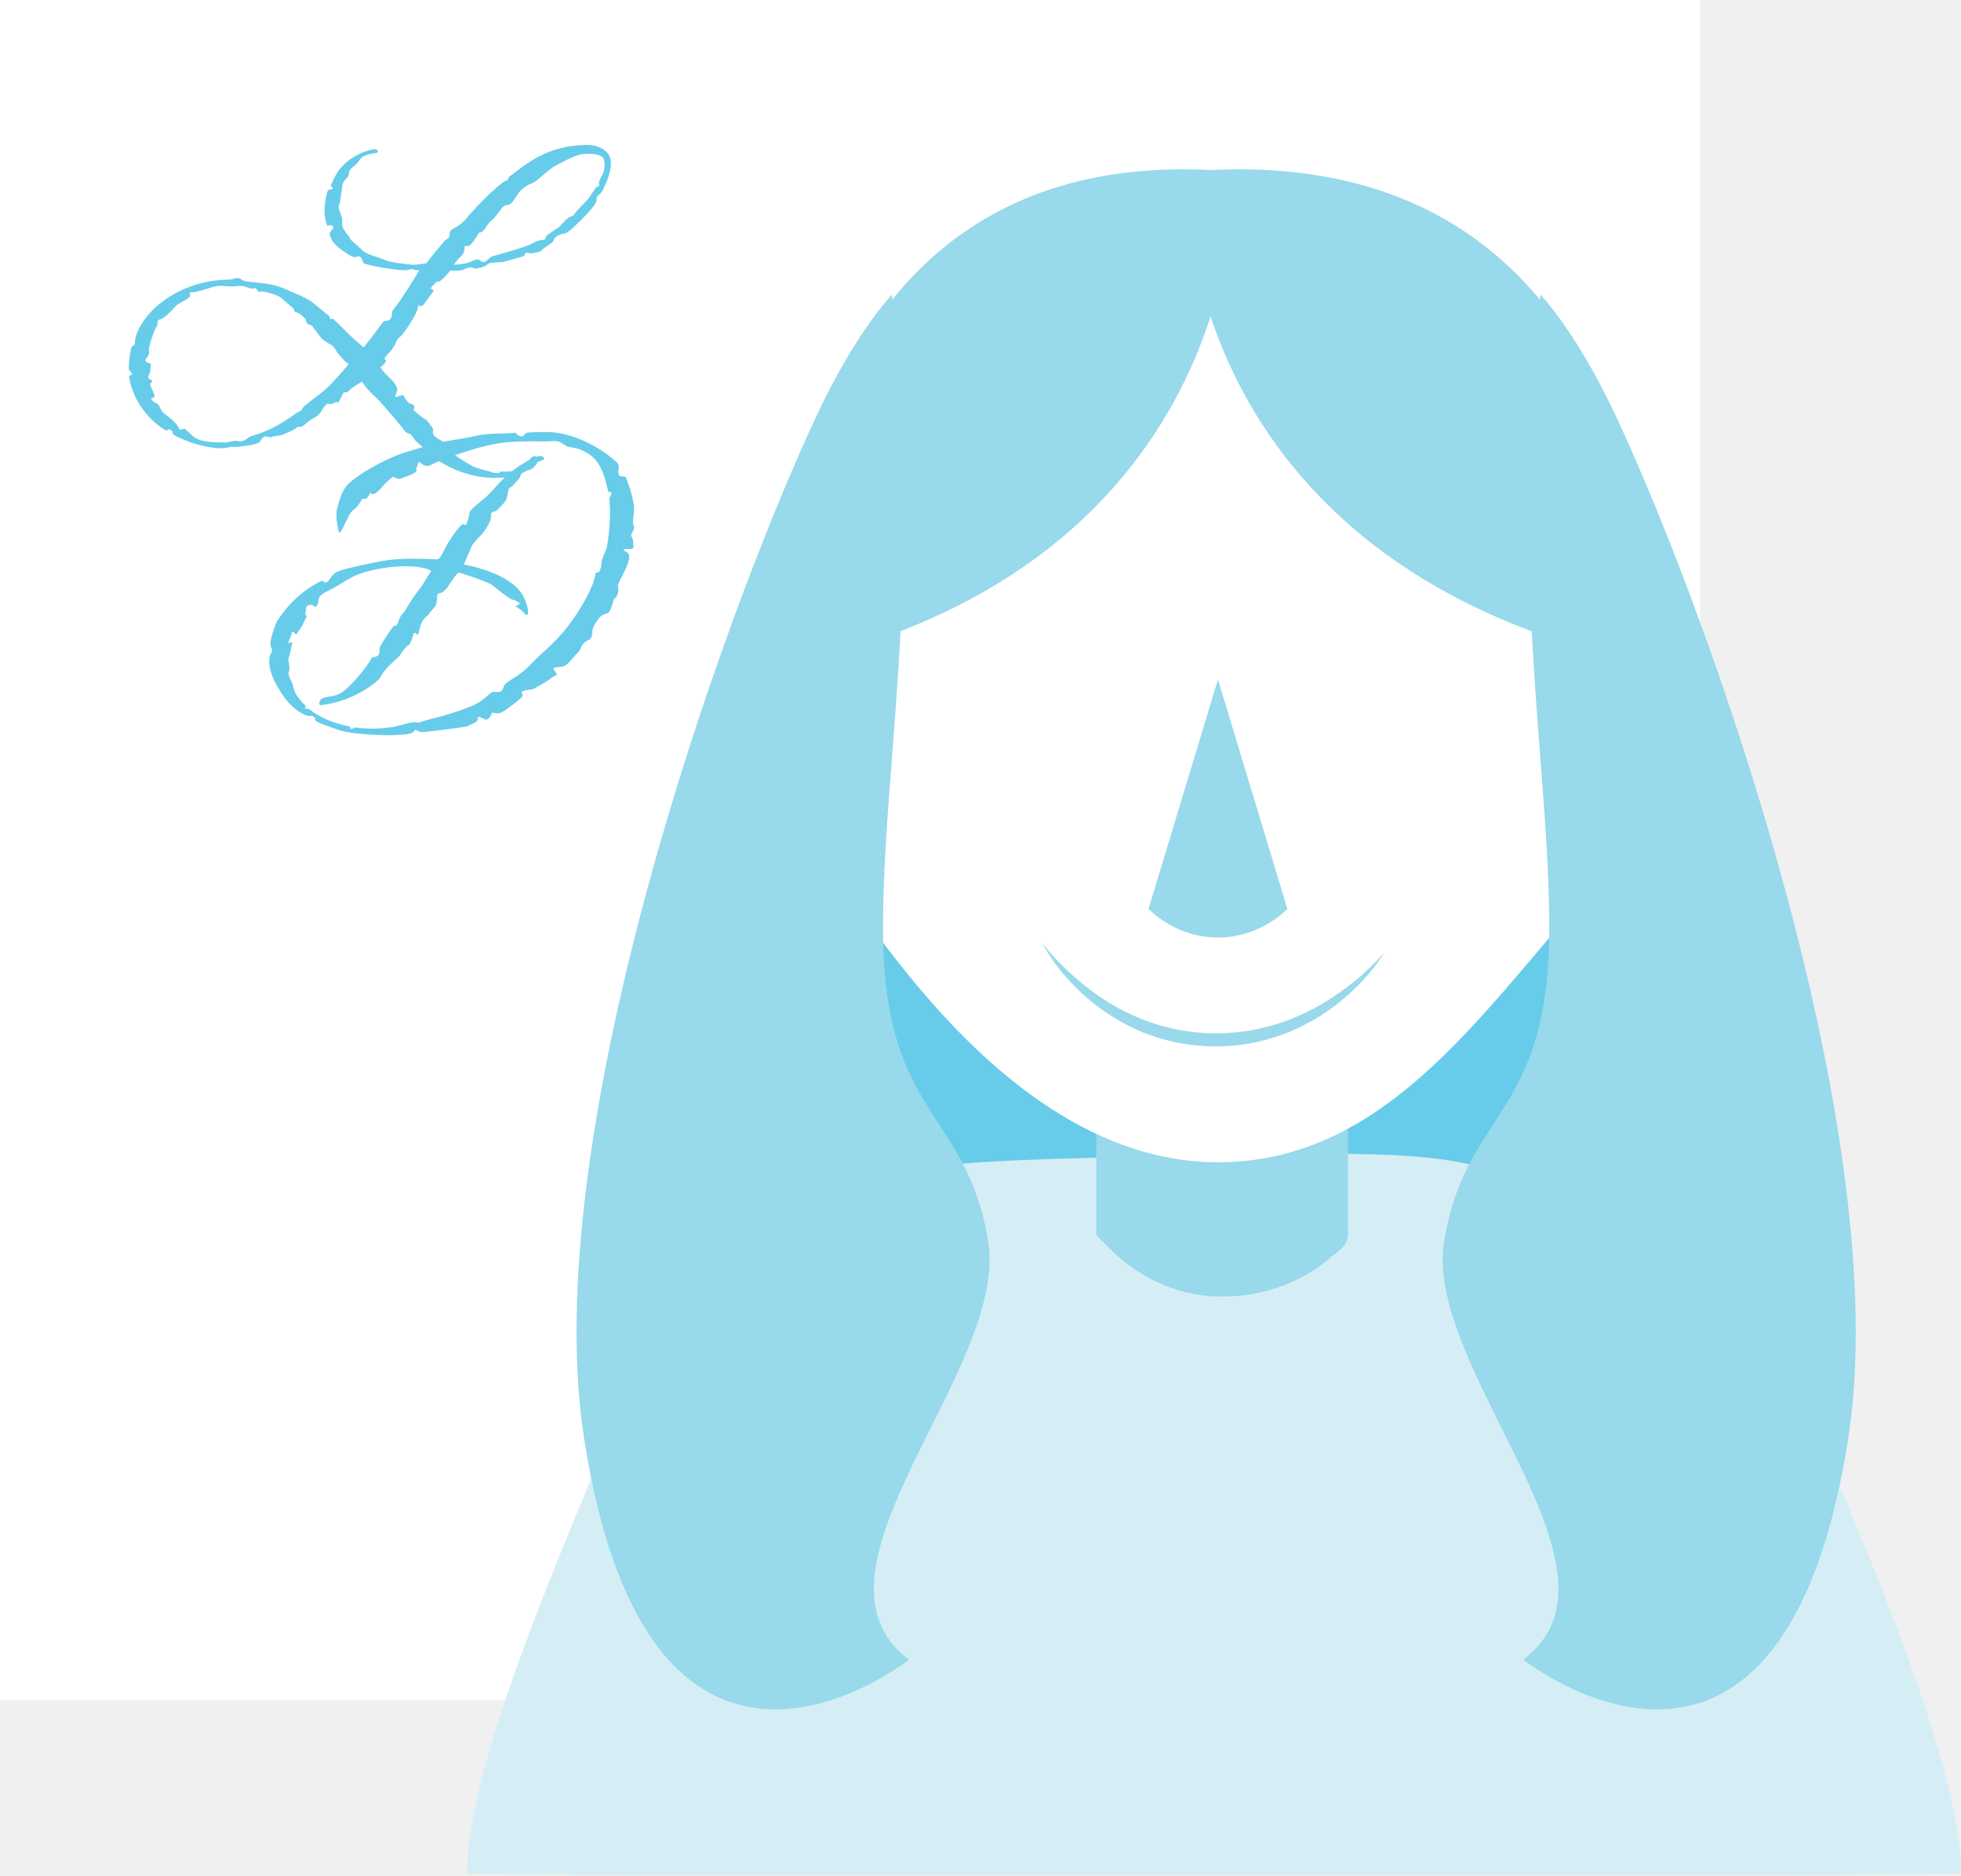
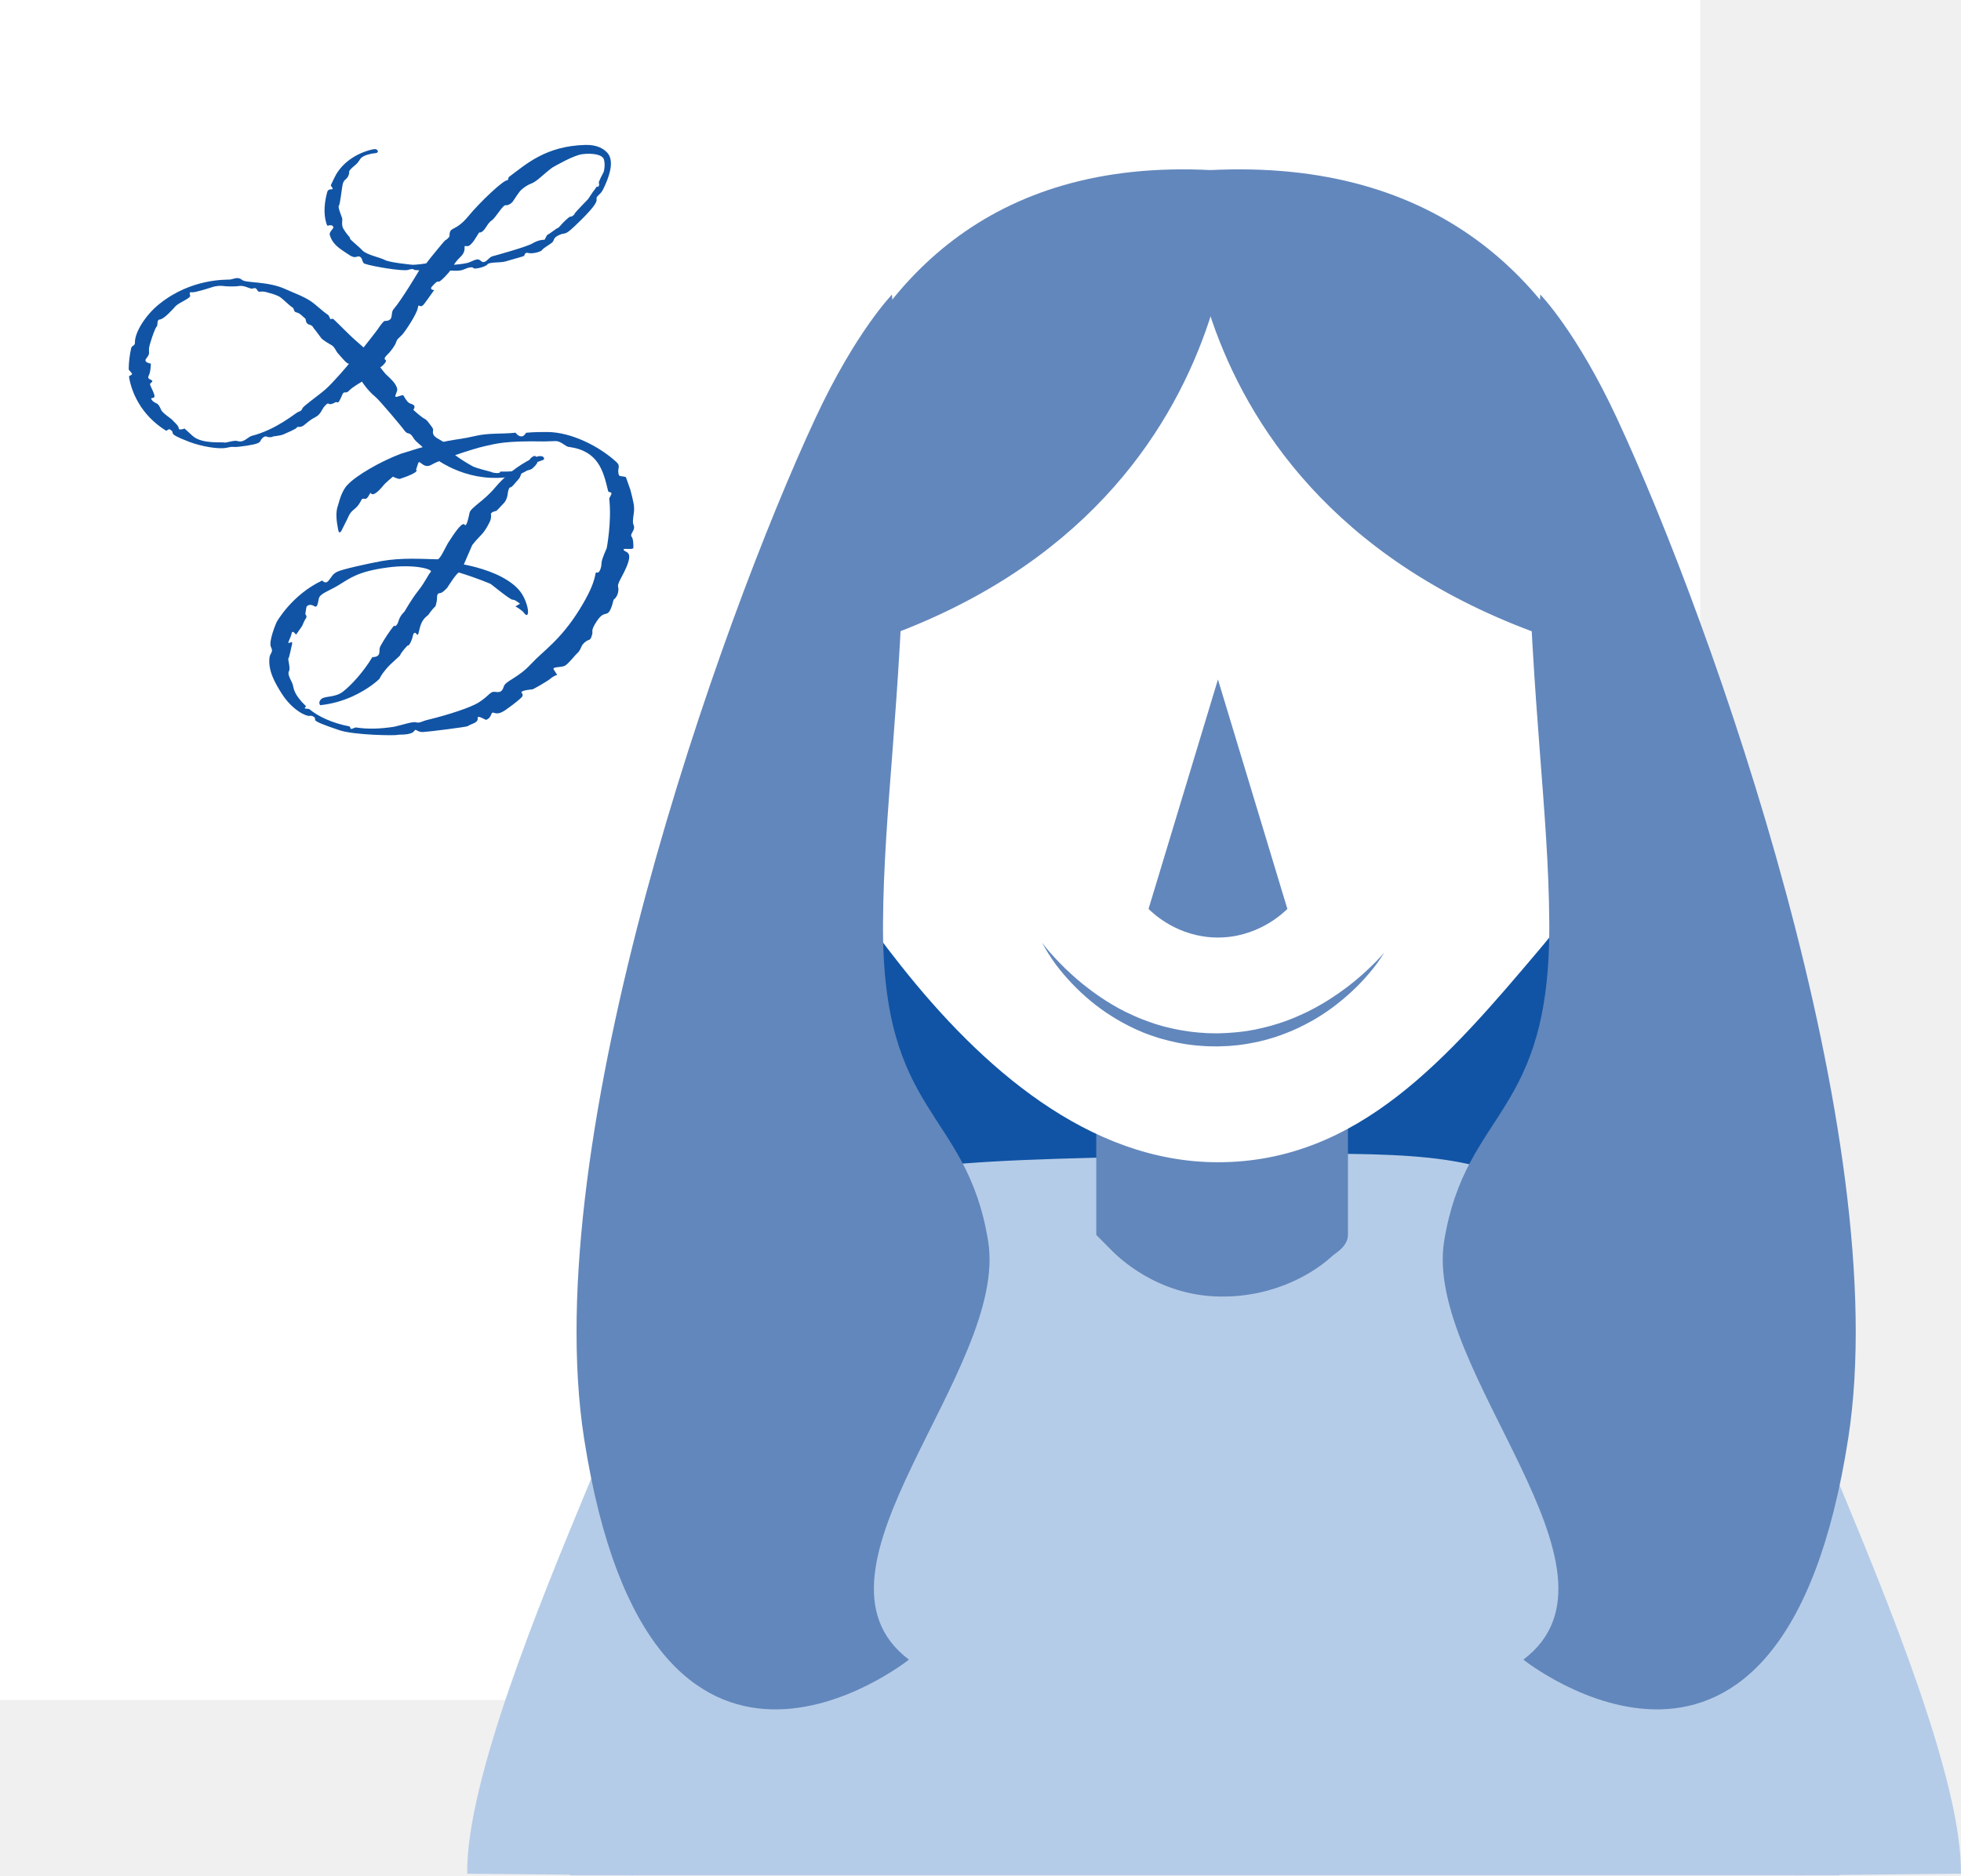
<svg xmlns="http://www.w3.org/2000/svg" version="1.1" id="Layer_1" x="0px" y="0px" viewBox="0 0 3305 3161.1" style="enable-background:new 0 0 3305 3161.1;" xml:space="preserve">
  <style type="text/css">
	.st0{fill:#FFFFFF;}
- 	.st1{fill:#D5EEF5;}
- 	.st2{fill:#67CCEA;}
- 	.st3{fill:#98D9EB;}
- 	.st4{fill:#99D9EB;}
+ 	.st1{fill:#B5CCE8;}
+ 	.st2{fill:#1154A5;}
+ 	.st3{fill:#6287BC;}
</style>
  <g>
    <g id="Layer_1-2">
      <rect class="st0" width="2865.4" height="2865.4" />
      <path class="st1" d="M1067.4,3161.1c87.7-67,137.5-151.9,163-192.2c285-450.2,221.1-1064.9,97.2-1082.3    c-75.1-10.5-173.7,225.4-340.2,627.5c-74.1,178.8-202.3,488.4-200,644.3" />
      <rect x="960.8" y="2578.3" class="st1" width="2139.3" height="582.8" />
      <path class="st1" d="M3025,3161.1c-87.7-67-137.5-151.9-163.1-192.2c-285.1-450.2-221.1-1064.9-97.2-1082.3    c75.1-10.5,173.7,225.4,340.2,627.5c74,178.8,202.3,488.4,200,644.3" />
      <ellipse class="st2" cx="2077.6" cy="1890.1" rx="765.3" ry="527.3" />
      <path class="st1" d="M2789.2,2489.3c53.4,259.4,82.1,390.2,0,483.6c-113.4,128.8-320.3,130.4-734.1,133.4    c-415.7,3.1-653.2-76.8-709.9-167.3c-38.4-61.2-14.3-96.6,0.4-268.6c35.5-415.8-79.2-515,16.4-629.1c71.4-85.3,281-86.2,689.9-94    c278.9-5.4,420.3-6.9,514.3,50C2705.2,2081.3,2733.6,2219.2,2789.2,2489.3z" />
      <path class="st3" d="M1847.6,2081.6v-481.4c0-12.7,10.3-22.9,22.9-22.9h378.4c12.7,0,22.9,10.3,22.9,22.9v481.4    c0,11.1-7.5,21.6-19.2,29.9c-4,2.9-7.9,6-11.5,9.4c-21.6,19.1-86.4,65.8-184.7,64.6c-107.4-1.3-174.1-68.5-186-80.9" />
      <path class="st0" d="M2790.4,1124.3c0,192.9-80.8,339.9-195.7,475.9c-153.9,182.1-305,358.9-542,358.9    c-218.3,0-399.4-160.9-534.4-331.4c-117-147.7-203.3-289.3-203.3-503.3c0-461,330.3-834.8,737.7-834.8S2790.4,663.3,2790.4,1124.3    z" />
      <path class="st3" d="M2079.6,289.5c0,0,32.6,665.6-767.3,834.8C1312.3,1124.3,1291.5,218,2079.6,289.5z" />
      <path class="st3" d="M2793.5,1124.3c0,0,21.6-906.3-794-834.8C1999.5,289.5,1965.8,955.1,2793.5,1124.3" />
      <path class="st3" d="M1526.7,831.3c-0.3,7.5-0.7,19-1,32.9c-8.4,337.1-36.1,499.4-37.5,691.2c-2.4,328.8,140.5,313.1,177.1,536.1    c35.7,217.4-331.7,556.5-133.4,706c0,0-435.3,347.7-547.5-372.7c-78.9-506.8,228.8-1374,389.8-1719.8    c67.9-145.8,129.1-208.4,129.1-208.4L1526.7,831.3z" />
      <path class="st3" d="M2052.7,1145.3l-117,386.8c8.5,8.4,49.4,47,114,48.2c68.4,1.2,112.2-40.5,120-48.2    C2130.7,1403.2,2091.7,1274.3,2052.7,1145.3z" />
-       <path class="st4" d="M1756.3,1589.1c4.3,5.7,8.8,11.2,13.5,16.5s9.4,10.6,14.3,15.6c2.4,2.6,5,5,7.4,7.5s5,5,7.6,7.3    s5.1,4.8,7.7,7.2s5.2,4.7,7.9,7c10.6,9.1,21.6,17.7,33,25.8c2.9,2,5.7,4,8.6,5.9l8.7,5.7l8.9,5.4c1.5,0.9,3,1.7,4.5,2.6l4.5,2.6    c3,1.8,6.1,3.3,9.2,4.9l4.6,2.4c1.5,0.8,3.1,1.5,4.7,2.2c3.2,1.4,6.2,3,9.4,4.4l9.5,4.1c1.6,0.7,3.2,1.3,4.8,1.9l4.8,1.8l4.8,1.8    l4.9,1.7l4.9,1.7c1.6,0.5,3.2,1.2,4.9,1.6l9.9,2.9l2.5,0.7l2.5,0.6l5,1.2c3.3,0.8,6.6,1.7,10,2.3l10.1,2c3.4,0.6,6.8,1,10.2,1.6    l5.1,0.8c1.7,0.3,3.4,0.4,5.1,0.6l10.2,1.1c3.4,0.3,6.8,0.4,10.3,0.7s6.8,0.5,10.3,0.4l10.3,0.2h2.6l2.6-0.1l5.1-0.2l5.1-0.2    c1.7,0,3.4-0.1,5.1-0.3l10.3-0.8c3.4-0.2,6.8-0.7,10.2-1.1l5.1-0.6c1.7-0.2,3.4-0.4,5.1-0.7l10.1-1.8l2.5-0.4l2.5-0.6l5-1.1    c6.8-1.3,13.4-3.2,20-4.9c3.3-1,6.6-2,9.9-3c1.6-0.5,3.3-1,4.9-1.5l4.9-1.7l5-1.7l2.4-0.9l2.4-0.9l9.6-3.8    c6.3-2.8,12.7-5.4,18.9-8.5l4.7-2.2l4.6-2.4l4.6-2.4l2.3-1.2l2.3-1.3c3-1.7,6.1-3.4,9.1-5.1l8.9-5.4c11.8-7.4,23.3-15.3,34.5-23.8    c5.6-4.2,11-8.7,16.4-13.2c2.7-2.2,5.3-4.6,8-6.9s5.3-4.7,7.8-7.1c5.2-4.8,10.2-9.7,15.2-14.7s9.8-10.2,14.4-15.6    c-7.5,12.2-15.9,23.8-25.2,34.6c-9.3,11-19.2,21.4-29.7,31.1c-10.6,9.8-21.7,19-33.3,27.6l-8.9,6.3c-3,2-6.1,4-9.1,6l-2.3,1.5    l-2.3,1.4l-4.6,2.8c-1.6,0.9-3.1,1.9-4.7,2.8l-4.8,2.6c-6.3,3.6-12.9,6.8-19.4,10l-10,4.5l-2.5,1.1l-2.5,1l-5.1,2l-5.1,2    c-1.7,0.7-3.4,1.2-5.1,1.9c-3.4,1.2-6.9,2.4-10.4,3.6c-7,2-14,4.3-21.1,5.9l-5.3,1.3l-2.7,0.6l-2.7,0.5l-10.8,2.1    c-1.8,0.4-3.6,0.6-5.4,0.9l-5.4,0.8c-3.6,0.5-7.2,1.1-10.9,1.4l-11,1c-1.8,0.2-3.7,0.2-5.5,0.3l-5.5,0.2l-5.5,0.2l-2.8,0.1h-2.7    l-11-0.1c-3.7,0-7.3-0.3-11-0.5s-7.3-0.4-11-0.8l-10.9-1.2c-1.8-0.2-3.6-0.4-5.4-0.7l-5.4-0.9c-3.6-0.6-7.2-1.2-10.8-1.9    l-10.7-2.4c-3.6-0.7-7.1-1.7-10.7-2.7l-5.3-1.4l-2.7-0.7l-2.6-0.8l-10.4-3.4c-1.8-0.5-3.4-1.2-5.2-1.8l-5.1-1.9l-5.1-1.9l-5-2.2    l-5-2.2c-1.7-0.7-3.4-1.4-5-2.2c-26.4-12.3-51.1-27.8-73.6-46.3c-11.1-9.2-21.7-19-31.6-29.4c-9.9-10.4-19.3-21.3-27.9-32.8    C1770.8,1613.8,1763,1601.7,1756.3,1589.1z" />
+       <path class="st3" d="M1756.3,1589.1c4.3,5.7,8.8,11.2,13.5,16.5s9.4,10.6,14.3,15.6c2.4,2.6,5,5,7.4,7.5s5,5,7.6,7.3    s5.1,4.8,7.7,7.2s5.2,4.7,7.9,7c10.6,9.1,21.6,17.7,33,25.8c2.9,2,5.7,4,8.6,5.9l8.7,5.7l8.9,5.4c1.5,0.9,3,1.7,4.5,2.6l4.5,2.6    c3,1.8,6.1,3.3,9.2,4.9l4.6,2.4c1.5,0.8,3.1,1.5,4.7,2.2c3.2,1.4,6.2,3,9.4,4.4l9.5,4.1c1.6,0.7,3.2,1.3,4.8,1.9l4.8,1.8l4.8,1.8    l4.9,1.7l4.9,1.7c1.6,0.5,3.2,1.2,4.9,1.6l9.9,2.9l2.5,0.7l2.5,0.6l5,1.2c3.3,0.8,6.6,1.7,10,2.3l10.1,2c3.4,0.6,6.8,1,10.2,1.6    l5.1,0.8c1.7,0.3,3.4,0.4,5.1,0.6l10.2,1.1c3.4,0.3,6.8,0.4,10.3,0.7s6.8,0.5,10.3,0.4l10.3,0.2h2.6l2.6-0.1l5.1-0.2l5.1-0.2    c1.7,0,3.4-0.1,5.1-0.3l10.3-0.8c3.4-0.2,6.8-0.7,10.2-1.1l5.1-0.6c1.7-0.2,3.4-0.4,5.1-0.7l10.1-1.8l2.5-0.4l2.5-0.6l5-1.1    c6.8-1.3,13.4-3.2,20-4.9c3.3-1,6.6-2,9.9-3c1.6-0.5,3.3-1,4.9-1.5l4.9-1.7l5-1.7l2.4-0.9l2.4-0.9l9.6-3.8    c6.3-2.8,12.7-5.4,18.9-8.5l4.7-2.2l4.6-2.4l4.6-2.4l2.3-1.2l2.3-1.3c3-1.7,6.1-3.4,9.1-5.1l8.9-5.4c11.8-7.4,23.3-15.3,34.5-23.8    c5.6-4.2,11-8.7,16.4-13.2c2.7-2.2,5.3-4.6,8-6.9s5.3-4.7,7.8-7.1c5.2-4.8,10.2-9.7,15.2-14.7s9.8-10.2,14.4-15.6    c-7.5,12.2-15.9,23.8-25.2,34.6c-9.3,11-19.2,21.4-29.7,31.1c-10.6,9.8-21.7,19-33.3,27.6l-8.9,6.3c-3,2-6.1,4-9.1,6l-2.3,1.5    l-2.3,1.4l-4.6,2.8c-1.6,0.9-3.1,1.9-4.7,2.8l-4.8,2.6c-6.3,3.6-12.9,6.8-19.4,10l-10,4.5l-2.5,1.1l-2.5,1l-5.1,2l-5.1,2    c-1.7,0.7-3.4,1.2-5.1,1.9c-3.4,1.2-6.9,2.4-10.4,3.6c-7,2-14,4.3-21.1,5.9l-5.3,1.3l-2.7,0.6l-2.7,0.5l-10.8,2.1    c-1.8,0.4-3.6,0.6-5.4,0.9l-5.4,0.8c-3.6,0.5-7.2,1.1-10.9,1.4l-11,1c-1.8,0.2-3.7,0.2-5.5,0.3l-5.5,0.2l-5.5,0.2l-2.8,0.1h-2.7    l-11-0.1c-3.7,0-7.3-0.3-11-0.5s-7.3-0.4-11-0.8l-10.9-1.2c-1.8-0.2-3.6-0.4-5.4-0.7l-5.4-0.9c-3.6-0.6-7.2-1.2-10.8-1.9    l-10.7-2.4c-3.6-0.7-7.1-1.7-10.7-2.7l-5.3-1.4l-2.7-0.7l-2.6-0.8l-10.4-3.4c-1.8-0.5-3.4-1.2-5.2-1.8l-5.1-1.9l-5.1-1.9l-5-2.2    l-5-2.2c-1.7-0.7-3.4-1.4-5-2.2c-26.4-12.3-51.1-27.8-73.6-46.3c-11.1-9.2-21.7-19-31.6-29.4s-19.3-21.3-27.9-32.8    C1770.8,1613.8,1763,1601.7,1756.3,1589.1z" />
      <path class="st3" d="M2572.6,831.3c0.3,7.5,0.6,19,1,32.9c8.4,337.1,36.1,499.4,37.5,691.2c2.4,328.8-140.5,313.1-177.1,536.1    c-35.7,217.4,331.6,556.5,133.4,706c0,0,435.3,347.7,547.5-372.7c78.9-506.8-228.8-1374-389.8-1719.8    C2657.3,559.2,2596,496.5,2596,496.5L2572.6,831.3z" />
-       <path class="st2" d="M633,258.1c-8,0.6-19.2,3.7-23.5,7.4s-3.7,6.8-11.1,13c-13.6,11.1-9.3,11.8-9.9,13.6    c-3.1,12.4-8.7,8-11.1,19.2c-1.2,5-4.3,34-6.2,35.3c-2.5,1.9,5,19.2,5.6,21.7s-1.8,11.1,1.9,17.3c8,13,11.8,14.2,11.1,16.1    s14.2,13,21,20.4s29.7,11.8,37.8,16.1s40.2,7.4,45.2,8s24.8-1.9,24.8-2.5s31-39,32.2-39s6.8-5,6.8-6.8c0-18,8.7-5,32.8-34.7    c16.7-20.4,58.2-60.6,65-59.4c1.2,0,1.2-5,2.5-5.6c29.7-22.3,62.5-52,128.1-53.9c21-0.6,32.2,6.8,38.4,14.2    c12.4,15.5-0.6,44.6-5,54.5c-6.2,14.2-8,12.4-13,18.6s12.4,1.9-36.5,48.3c-19.2,18.6-16.1,11.1-27.2,16.1s-8,8.7-11.8,12.4    s-14.8,9.3-17.3,13s-17.9,6.8-23.5,5s-6.2,4.3-6.8,5s-23.5,6.8-31.6,9.3s-27.2,0.6-30.3,5s-22.3,8.7-23.5,6.2s-8.5-1.3-16.5,2.4    s-23.5,1.2-22.9,1.9s-16.7,19.8-19.2,18.6s-5.6,1.9-11.1,8s4.3,6.2,3.7,6.2s-8.7,12.4-16.7,22.9s-9.3-3.1-11.1,7.4s-21,39-26,44.6    s-8.7,6.8-10.5,13s-11.1,17.3-13,19.2s-9.3,8-5,10.5s-8,13-8.7,12.4s7.4,9.9,8.7,11.1c6.2,6.2,18,15.5,19.8,25.4    c0.6,3.7-1.9,6.8-3.1,11.8s11.8-3.1,13.6-0.6s5,9.3,9.3,12.4c3.7,2.5,13.6,2.5,7.4,11.8c0,0,13.6,12.4,18.6,14.8    s7.4,7.4,12.4,13.6s0,7.4,3.1,13.6s15.5,9.3,20.4,15.5c3.7,4.3,0,11.8,44.6,37.1c7.4,4.3,31.6,9.3,33.4,10.5s13,2.5,13.6,0    s0.6,0,22.9-1.8s22.9-18.6,31.6-24.1s6.8,5.6,6.8,5.6s-10.5,32.8-77.4,29.7c-63.8-3.1-107.1-42.1-110.2-47.7    c-1.9-3.1-15.5-13-18.6-18s-5.6-8.7-9.9-9.3s-8.7-8-8.7-8s-39-47.7-47.7-54.5s-22.3-24.1-21-24.8c0,0-16.7,9.3-22.3,15.5    s-8-0.6-11.1,6.2c-8.7,21-7.4,10.5-12.4,13.6c-6.2,3.7-10.5,3.1-11.1,1.9s-4.3,1.2-8,6.2s-5.6,12.4-14.2,16.7s-13,8.7-19.2,13.6    s-11.2,1.3-11.8,3.7s-17.3,9.3-22.9,11.8s-18.6,3.1-18,3.7s-5.6,1.9-9.9,0s-9.2,3.7-11.2,8.1s-18.6,6.8-34,8.7s-8.7-1.2-22.3,1.9    s-43.9-2.5-63.1-9.9c-42.1-16.1-20.4-13.6-32.8-21c-2.5-1.2-5,3.1-6.8,1.9c-42.7-26.6-58.2-66.2-61.9-90.4c-0.6-2.5,5-2.5,5-5    c0-1.9-5.6-6.2-5.6-8c0.1-12.1,1.6-24.1,4.3-35.9c1.2-4.3,6.2-3.1,6.2-8.7c-0.6-16.7,17.3-46.4,41.5-65.6    c54.4-43.4,112.6-40.3,118.7-40.9s13-5.6,20.4,0.6c6.2,5.6,43.3,1.9,73,15.5c14.9,6.8,29.7,11.8,42.7,20.4    c9.3,6.2,17.3,14.9,29.7,23.5c1.2,1.2,2.5,5.6,3.7,6.8c0.6,0.6,3.1-1.8,5,0c8.7,8,26.6,26.6,35.9,34.7c6.2,5.6,14.8,13,14.8,13    s21-26.6,23.5-30.3S646,541,648.5,541c16.7,0,8.7-13,14.8-19.8c13.6-15.5,43.3-65.6,43.3-65.6c-2.7,0-5.4-0.2-8-0.6    c-2.5-0.6-0.6-3.1-11.1,0c-8.7,2.5-58.8-5.6-73-10.5c-3.7-1.2-3.7-8-6.2-10.5c-6.8-5.6-6.8,4.3-19.8-4.3    c-14.8-9.9-27.8-16.7-32.8-34c-1.2-4.3,6.8-11.1,6.2-12.4c-1.9-6.8-9.9-1.9-10.5-3.1c-5-12.4-6.8-30.9,0-56.3    c1.8-6.8,8.7-3.7,9.3-5.6c0.6-1.2-3.7-5-3.1-6.2c3.1-6.2,7.4-16.7,12.4-23.5c19.2-27.2,51.4-35.9,60-37.1    C636.8,250.1,639.8,257.5,633,258.1z M569.9,596c-3.7-3.7-5.6-11.1-11.1-14.2s-14.8-8.7-17.3-11.8s-9.9-13.6-11.8-15.5    s-1.9-5.6-8.7-7.4s-5-9.9-6.8-10.5s-8-8.7-14.2-9.9s-3.1-6.2-7.4-8.7s-15.5-13.6-19.8-16.7s-13.6-6.2-18.6-7.4s-7.4-2.5-12.4-2.5    s-5.6,1.9-8.7-3.1s-5.6-1.2-9.9-1.9s-12.4-5.6-20.4-4.3s-23.5,0.6-26.6,0s-11.1-0.6-18.6,1.9s-29.1,9.3-34,8.7s-4.3,1.2-3.1,5.6    s-19.2,11.8-24.8,18c-5,5.6-19.2,21.7-26.6,22.3c-5.6,0.6-2.5,9.9-5,11.8s-8.7,20.4-9.3,22.9s-4.3,11.1-3.7,18s-0.6,7.4-5,13.6    s8.1,8,8.1,8s0,13-3.1,19.2s0,6.2,4.3,8.7c4.3,2.5-2.5,4.3-2.5,6.8s4.3,9.3,6.8,16.7s-2.5,6.2-4.3,6.8s1.2,5.6,6.8,8    s6.8,6.2,9.3,11.8s17.3,14.8,19.2,17.3s10.5,9.3,10.5,13.6s9.9,0.6,9.9,0.6l13.6,12.4c15.5,14.2,51.4,9.9,53.2,11.1    s16.7-4.3,22.3-2.5c10.5,3.7,17.3-6.8,24.1-8.7c41.5-10.5,74.3-39,78-40.2s6.2-2.5,7.4-6.2s25.4-20.4,38.4-31.6    s40.8-43.9,40.2-43.9C585.4,615.2,573.6,599.8,569.9,596z M787.8,443.2c6.8-1.9,14.8-7.4,19.2-5.6s5,5.6,9.9,3.7s8-8,13-9.3    s58.1-16,67.5-21.7c3.1-1.9,11.1-6.2,20.4-6.2l4.3-8c2.5-0.6,17.3-12.4,18-11.8s7.4-7.4,7.4-7.4s11.8-12.4,14.2-11.8    s6.8-3.7,6.8-5s22.9-24.8,22.9-24.8s8.7-13.6,11.1-16.1s1.8-5,4.3-4.3s3.7-4.3,2.5-6.2s7.4-17.3,8-18.6s3.1-11.8,0.6-21    s-20.4-11.1-35.9-9.3s-45.8,19.8-49.5,21.7s-17.3,13.6-22.3,18s-11.1,8.7-14.8,9.9s-10.5,5-16.1,9.9s-13,18-15.5,21    s-7.4,6.2-11.8,5.6s-16.7,21-22.9,25.4s-6.8,7.4-11.8,14.2s-8.7,6.8-9.3,6.2s-7.4,12.4-12.4,18s-6.8,5.6-11.1,5s3.1,7.4-8.7,18.6    c-6.2,5.6-11.1,13-10.5,13S781,445,787.8,443.2z" />
-       <path class="st2" d="M569.6,852c1.2-2.5,5-23.5,16.1-34.7c14.8-16.1,56.9-40.2,90.4-52.6c85.4-27.2,84.2-20.4,124.4-29.7    c23.5-5.6,45.2-3.1,68.1-5.6c1.2,0,3.1,5.6,9.9,6.2c5,0.6,7.4-6.2,8.7-6.2c13.6-1.2,23.5-1.2,34.7-1.2    c40.8,0,87.9,24.1,116.4,50.1c9.3,8,0.6,11.8,5,22.9c1.2,2.5,11.1,1.2,11.8,3.7l7.4,21c5,19.8,7.4,27.8,5.6,39.6    c-3.1,21,0,16.7,0.6,22.9s-7.4,12.4-4.3,16.1s3.1,13.6,3.1,18.6s-19.8-0.6-16.1,4.3s19.8,0.6-2.5,42.7c-11.8,21.7-5.6,15.5-6.8,26    s-8,14.8-8,14.8s-3.7,17.3-8.7,21.7s-9.3-1.2-19.8,14.8s-6.2,16.7-7.4,21s-1.9,9.3-6.2,10.5s-9.9,6.2-11.8,10.5s-3.7,8.7-7.4,11.8    s-14.8,18-21,21.1s-21.7,1.2-18.6,6.2s6.2,9.3,5.6,9.3s-6.2,1.8-11.1,6.2c-6.2,5-29.1,18-30.3,18s-22.3,1.8-18,6.2    s-1.9,8.7-1.9,8.7s-6.8,6.8-25.4,19.8s-21-1.2-24.1,7.4s-9.3,9.3-9.3,9.3s-14.9-8.7-13.6-3.1s-6.2,8.7-6.2,8.7s-9.3,3.7-10.5,5    s-64.4,9.3-74.9,9.9s-12.4-6.2-14.8-2.5c-5,8.7-26,6.2-29.1,7.4s-72.4,0.6-97.8-8s-42.1-14.8-40.8-17.9s-4.3-7.4-9.3-6.2    s-29.1-9.3-47-37.8c-11.1-17.3-23.5-39-20.4-61.3c1.2-6.8,6.8-8.7,2.5-16.7c-5-9.3,9.3-42.1,9.3-42.1s25.3-45.9,76.6-70.1    c0.6-1.2,5,7.4,11.1,0s6.2-10.5,14.2-14.8s53.8-14.2,74.3-18c34-6.2,69.3-3.7,95.3-3.1c4.3,0,14.2-22.3,17.3-27.2    c28.5-45.2,27.2-29.1,29.7-30.3s5-12.4,6.8-21s24.8-20.4,42.7-42.1c17.1-20.3,38.2-37,61.9-48.9c21-10.5,22.9,0.6,19.8,1.8    s-12.4,4.3-10.5,4.3s-6.2,9.9-10.5,11.8s-12.4,2.5-14.2,3.1s-2.5,9.3-6.8,13.6s-10.5,13.6-13.6,13.6s-4.3,9.3-4.3,9.3    s-0.6,10.5-6.2,16.7s-13,13.6-13,13.6s-10.5,1.9-9.3,6.2s-1.2,10.6-1.2,10.6s-6.8,15.5-15.5,24.1c-5.3,5.3-10.2,10.9-14.8,16.7    l-14.2,32.8c0,0,36.5,6.2,65,21.7s35.9,30.3,40.8,45.2s1.9,23.5-4.3,14.8c-1.9-3.1-12.4-10.5-14.2-10.5s7.4-5,7.4-5    s-8.7-7.4-12.4-6.8s-35.9-26-37.1-26.6s-22.9-9.9-53.2-19.2c-3.1-1.2-19.8,25.4-19.8,25.4s-8,9.3-12.4,9.3s-5,3.7-5,9.3    s-3.1,14.8-3.1,13.6s-9.3,9.9-10.5,12.4s-8.7,5.6-13,16.1s-4.3,22.3-7.4,18s-5.6-3.1-6.8,3.1s-6.2,16.7-7.4,15.4    s-13.6,14.2-13.6,16.1s-15.5,13.6-24.2,24.2s-9.9,14.2-10.5,15.5s-17.3,17.3-45.8,30.3c-17.2,7.8-35.6,12.9-54.5,14.9    c0,0-4.3-5,1.9-10.5s22.9-1.9,36.5-12.4s34.7-33.4,49.5-58.2c1.2,0,11.2,0.6,11.8-8s-0.6-6.8,6.8-19.2s18.6-27.2,18-26    s4.3,3.1,7.4-7.4s9.3-14.8,10.5-16.7s11.1-19.8,22.9-34.7s16.7-27.2,21-31.6s-27.8-13.6-73-7.4c-50.8,6.8-63.8,18.6-82.3,29.7    s-31.6,14.2-33.4,22.9s-2.5,16.1-8,12.4s-12.4-1.9-13,2.5s-1.8,11.1-1.8,11.1s3.7,3.7,1.2,6.8s-6.2,13-6.8,13.6l-9.9,14.2    c0,0-6.2-8.7-7.4-2.5s-5.6,13.6-5.6,16.1s8-5,6.2,2.5s-5,24.1-6.2,24.1s3.7,16.7,1.2,21c-3.7,6.2,4.3,16.7,6.2,22.9    s0.6,15.5,22.3,36.5c0.6,0.6-3.1,2.5-1.8,3.7c0.6,0.6,6.8,0.6,7.4,1.2c14.9,12.4,38.4,23.5,67.5,29.1c1.9,0.6,1.2,4.3,3.1,4.3    s6.2-2.5,8-2.5c19.8,3.1,40.8,2.5,64.4-1.2c12.4-2.5,31-9.3,37.1-7.4c5.6,1.8,11.8-2.5,17.3-3.7c40.8-9.9,74.9-21.7,87.9-29.7    c18.6-11.8,19.2-19.2,27.8-18s11.8,0,14.8-9.3s24.1-14.2,45.2-37.1s50.1-40.2,82.9-93.4c32.2-52,23.5-63.1,28.5-61.3s8-9.9,8-16.1    s8.7-24.8,8.7-24.8s8.7-44.6,4.3-83.5c0-1.9,4.3-7.4,3.7-9.3c-0.6-2.5-5-1.2-5.6-3.7c-8-33.4-16.1-67.5-65.6-74.3    c-6.2,0-13-9.9-22.9-9.9c-3.7,0-15.5,0.6-19.2,0.6c-66.8-1.2-80.5,3.7-100.3,8s-76.8,23.5-89.1,31c-14.2,8.7-20.4-9.3-22.9-2.5    l-3.7,11.1c0,0,8.7,3.7-27.2,15.5c-3.1,0.6-11.8-3.7-11.8-3.7s-14.2,11.8-16.1,14.9c-21,25.4-21,9.3-22.3,13    c-1.9,3.1-5,11.1-9.9,9.3c-5.6-0.6-3.1,1.2-9.9,10.5s-12.4,8-18,22.3l-9.9,19.8c-1.9,4.3-5,6.8-6.2-0.6    C567.1,878,565.2,863.7,569.6,852z" />
+       <path class="st2" d="M633,258.1c-8,0.6-19.2,3.7-23.5,7.4s-3.7,6.8-11.1,13c-13.6,11.1-9.3,11.8-9.9,13.6    c-3.1,12.4-8.7,8-11.1,19.2c-1.2,5-4.3,34-6.2,35.3c-2.5,1.9,5,19.2,5.6,21.7s-1.8,11.1,1.9,17.3c8,13,11.8,14.2,11.1,16.1    s14.2,13,21,20.4s29.7,11.8,37.8,16.1s40.2,7.4,45.2,8s24.8-1.9,24.8-2.5s31-39,32.2-39s6.8-5,6.8-6.8c0-18,8.7-5,32.8-34.7    c16.7-20.4,58.2-60.6,65-59.4c1.2,0,1.2-5,2.5-5.6c29.7-22.3,62.5-52,128.1-53.9c21-0.6,32.2,6.8,38.4,14.2    c12.4,15.5-0.6,44.6-5,54.5c-6.2,14.2-8,12.4-13,18.6s12.4,1.9-36.5,48.3c-19.2,18.6-16.1,11.1-27.2,16.1s-8,8.7-11.8,12.4    s-14.8,9.3-17.3,13s-17.9,6.8-23.5,5s-6.2,4.3-6.8,5s-23.5,6.8-31.6,9.3s-27.2,0.6-30.3,5s-22.3,8.7-23.5,6.2s-8.5-1.3-16.5,2.4    s-23.5,1.2-22.9,1.9s-16.7,19.8-19.2,18.6s-5.6,1.9-11.1,8s4.3,6.2,3.7,6.2s-8.7,12.4-16.7,22.9s-9.3-3.1-11.1,7.4    c-1.8,10.5-21,39-26,44.6s-8.7,6.8-10.5,13s-11.1,17.3-13,19.2s-9.3,8-5,10.5s-8,13-8.7,12.4s7.4,9.9,8.7,11.1    c6.2,6.2,18,15.5,19.8,25.4c0.6,3.7-1.9,6.8-3.1,11.8s11.8-3.1,13.6-0.6s5,9.3,9.3,12.4c3.7,2.5,13.6,2.5,7.4,11.8    c0,0,13.6,12.4,18.6,14.8s7.4,7.4,12.4,13.6s0,7.4,3.1,13.6s15.5,9.3,20.4,15.5c3.7,4.3,0,11.8,44.6,37.1    c7.4,4.3,31.6,9.3,33.4,10.5s13,2.5,13.6,0s0.6,0,22.9-1.8s22.9-18.6,31.6-24.1s6.8,5.6,6.8,5.6s-10.5,32.8-77.4,29.7    c-63.8-3.1-107.1-42.1-110.2-47.7c-1.9-3.1-15.5-13-18.6-18s-5.6-8.7-9.9-9.3s-8.7-8-8.7-8s-39-47.7-47.7-54.5s-22.3-24.1-21-24.8    c0,0-16.7,9.3-22.3,15.5s-8-0.6-11.1,6.2c-8.7,21-7.4,10.5-12.4,13.6c-6.2,3.7-10.5,3.1-11.1,1.9s-4.3,1.2-8,6.2    s-5.6,12.4-14.2,16.7s-13,8.7-19.2,13.6s-11.2,1.3-11.8,3.7s-17.3,9.3-22.9,11.8s-18.6,3.1-18,3.7s-5.6,1.9-9.9,0    s-9.2,3.7-11.2,8.1s-18.6,6.8-34,8.7s-8.7-1.2-22.3,1.9s-43.9-2.5-63.1-9.9c-42.1-16.1-20.4-13.6-32.8-21c-2.5-1.2-5,3.1-6.8,1.9    c-42.7-26.6-58.2-66.2-61.9-90.4c-0.6-2.5,5-2.5,5-5c0-1.9-5.6-6.2-5.6-8c0.1-12.1,1.6-24.1,4.3-35.9c1.2-4.3,6.2-3.1,6.2-8.7    c-0.6-16.7,17.3-46.4,41.5-65.6c54.4-43.4,112.6-40.3,118.7-40.9s13-5.6,20.4,0.6c6.2,5.6,43.3,1.9,73,15.5    c14.9,6.8,29.7,11.8,42.7,20.4c9.3,6.2,17.3,14.9,29.7,23.5c1.2,1.2,2.5,5.6,3.7,6.8c0.6,0.6,3.1-1.8,5,0    c8.7,8,26.6,26.6,35.9,34.7c6.2,5.6,14.8,13,14.8,13s21-26.6,23.5-30.3S646,541,648.5,541c16.7,0,8.7-13,14.8-19.8    c13.6-15.5,43.3-65.6,43.3-65.6c-2.7,0-5.4-0.2-8-0.6c-2.5-0.6-0.6-3.1-11.1,0c-8.7,2.5-58.8-5.6-73-10.5c-3.7-1.2-3.7-8-6.2-10.5    c-6.8-5.6-6.8,4.3-19.8-4.3c-14.8-9.9-27.8-16.7-32.8-34c-1.2-4.3,6.8-11.1,6.2-12.4c-1.9-6.8-9.9-1.9-10.5-3.1    c-5-12.4-6.8-30.9,0-56.3c1.8-6.8,8.7-3.7,9.3-5.6c0.6-1.2-3.7-5-3.1-6.2c3.1-6.2,7.4-16.7,12.4-23.5c19.2-27.2,51.4-35.9,60-37.1    C636.8,250.1,639.8,257.5,633,258.1z M569.9,596c-3.7-3.7-5.6-11.1-11.1-14.2s-14.8-8.7-17.3-11.8s-9.9-13.6-11.8-15.5    s-1.9-5.6-8.7-7.4s-5-9.9-6.8-10.5s-8-8.7-14.2-9.9s-3.1-6.2-7.4-8.7s-15.5-13.6-19.8-16.7s-13.6-6.2-18.6-7.4s-7.4-2.5-12.4-2.5    s-5.6,1.9-8.7-3.1s-5.6-1.2-9.9-1.9s-12.4-5.6-20.4-4.3s-23.5,0.6-26.6,0s-11.1-0.6-18.6,1.9s-29.1,9.3-34,8.7s-4.3,1.2-3.1,5.6    s-19.2,11.8-24.8,18c-5,5.6-19.2,21.7-26.6,22.3c-5.6,0.6-2.5,9.9-5,11.8s-8.7,20.4-9.3,22.9s-4.3,11.1-3.7,18s-0.6,7.4-5,13.6    s8.1,8,8.1,8s0,13-3.1,19.2s0,6.2,4.3,8.7s-2.5,4.3-2.5,6.8s4.3,9.3,6.8,16.7s-2.5,6.2-4.3,6.8s1.2,5.6,6.8,8s6.8,6.2,9.3,11.8    s17.3,14.8,19.2,17.3s10.5,9.3,10.5,13.6s9.9,0.6,9.9,0.6l13.6,12.4c15.5,14.2,51.4,9.9,53.2,11.1s16.7-4.3,22.3-2.5    c10.5,3.7,17.3-6.8,24.1-8.7c41.5-10.5,74.3-39,78-40.2s6.2-2.5,7.4-6.2s25.4-20.4,38.4-31.6s40.8-43.9,40.2-43.9    C585.4,615.2,573.6,599.8,569.9,596z M787.8,443.2c6.8-1.9,14.8-7.4,19.2-5.6s5,5.6,9.9,3.7s8-8,13-9.3s58.1-16,67.5-21.7    c3.1-1.9,11.1-6.2,20.4-6.2l4.3-8c2.5-0.6,17.3-12.4,18-11.8s7.4-7.4,7.4-7.4s11.8-12.4,14.2-11.8s6.8-3.7,6.8-5    s22.9-24.8,22.9-24.8s8.7-13.6,11.1-16.1s1.8-5,4.3-4.3s3.7-4.3,2.5-6.2s7.4-17.3,8-18.6s3.1-11.8,0.6-21s-20.4-11.1-35.9-9.3    s-45.8,19.8-49.5,21.7s-17.3,13.6-22.3,18s-11.1,8.7-14.8,9.9s-10.5,5-16.1,9.9s-13,18-15.5,21s-7.4,6.2-11.8,5.6    s-16.7,21-22.9,25.4s-6.8,7.4-11.8,14.2s-8.7,6.8-9.3,6.2s-7.4,12.4-12.4,18s-6.8,5.6-11.1,5s3.1,7.4-8.7,18.6    c-6.2,5.6-11.1,13-10.5,13S781,445,787.8,443.2z" />
+       <path class="st2" d="M569.6,852c1.2-2.5,5-23.5,16.1-34.7c14.8-16.1,56.9-40.2,90.4-52.6c85.4-27.2,84.2-20.4,124.4-29.7    c23.5-5.6,45.2-3.1,68.1-5.6c1.2,0,3.1,5.6,9.9,6.2c5,0.6,7.4-6.2,8.7-6.2c13.6-1.2,23.5-1.2,34.7-1.2    c40.8,0,87.9,24.1,116.4,50.1c9.3,8,0.6,11.8,5,22.9c1.2,2.5,11.1,1.2,11.8,3.7l7.4,21c5,19.8,7.4,27.8,5.6,39.6    c-3.1,21,0,16.7,0.6,22.9s-7.4,12.4-4.3,16.1s3.1,13.6,3.1,18.6s-19.8-0.6-16.1,4.3s19.8,0.6-2.5,42.7c-11.8,21.7-5.6,15.5-6.8,26    s-8,14.8-8,14.8s-3.7,17.3-8.7,21.7s-9.3-1.2-19.8,14.8s-6.2,16.7-7.4,21s-1.9,9.3-6.2,10.5s-9.9,6.2-11.8,10.5s-3.7,8.7-7.4,11.8    s-14.8,18-21,21.1s-21.7,1.2-18.6,6.2s6.2,9.3,5.6,9.3s-6.2,1.8-11.1,6.2c-6.2,5-29.1,18-30.3,18s-22.3,1.8-18,6.2    s-1.9,8.7-1.9,8.7s-6.8,6.8-25.4,19.8s-21-1.2-24.1,7.4s-9.3,9.3-9.3,9.3s-14.9-8.7-13.6-3.1s-6.2,8.7-6.2,8.7s-9.3,3.7-10.5,5    s-64.4,9.3-74.9,9.9s-12.4-6.2-14.8-2.5c-5,8.7-26,6.2-29.1,7.4s-72.4,0.6-97.8-8s-42.1-14.8-40.8-17.9s-4.3-7.4-9.3-6.2    s-29.1-9.3-47-37.8c-11.1-17.3-23.5-39-20.4-61.3c1.2-6.8,6.8-8.7,2.5-16.7c-5-9.3,9.3-42.1,9.3-42.1s25.3-45.9,76.6-70.1    c0.6-1.2,5,7.4,11.1,0s6.2-10.5,14.2-14.8s53.8-14.2,74.3-18c34-6.2,69.3-3.7,95.3-3.1c4.3,0,14.2-22.3,17.3-27.2    c28.5-45.2,27.2-29.1,29.7-30.3s5-12.4,6.8-21s24.8-20.4,42.7-42.1c17.1-20.3,38.2-37,61.9-48.9c21-10.5,22.9,0.6,19.8,1.8    s-12.4,4.3-10.5,4.3s-6.2,9.9-10.5,11.8s-12.4,2.5-14.2,3.1s-2.5,9.3-6.8,13.6s-10.5,13.6-13.6,13.6s-4.3,9.3-4.3,9.3    s-0.6,10.5-6.2,16.7s-13,13.6-13,13.6s-10.5,1.9-9.3,6.2s-1.2,10.6-1.2,10.6s-6.8,15.5-15.5,24.1c-5.3,5.3-10.2,10.9-14.8,16.7    l-14.2,32.8c0,0,36.5,6.2,65,21.7s35.9,30.3,40.8,45.2c4.9,14.9,1.9,23.5-4.3,14.8c-1.9-3.1-12.4-10.5-14.2-10.5s7.4-5,7.4-5    s-8.7-7.4-12.4-6.8s-35.9-26-37.1-26.6s-22.9-9.9-53.2-19.2c-3.1-1.2-19.8,25.4-19.8,25.4s-8,9.3-12.4,9.3s-5,3.7-5,9.3    s-3.1,14.8-3.1,13.6s-9.3,9.9-10.5,12.4s-8.7,5.6-13,16.1s-4.3,22.3-7.4,18s-5.6-3.1-6.8,3.1s-6.2,16.7-7.4,15.4    s-13.6,14.2-13.6,16.1s-15.5,13.6-24.2,24.2s-9.9,14.2-10.5,15.5s-17.3,17.3-45.8,30.3c-17.2,7.8-35.6,12.9-54.5,14.9    c0,0-4.3-5,1.9-10.5s22.9-1.9,36.5-12.4s34.7-33.4,49.5-58.2c1.2,0,11.2,0.6,11.8-8s-0.6-6.8,6.8-19.2s18.6-27.2,18-26    s4.3,3.1,7.4-7.4s9.3-14.8,10.5-16.7s11.1-19.8,22.9-34.7s16.7-27.2,21-31.6s-27.8-13.6-73-7.4c-50.8,6.8-63.8,18.6-82.3,29.7    s-31.6,14.2-33.4,22.9s-2.5,16.1-8,12.4s-12.4-1.9-13,2.5s-1.8,11.1-1.8,11.1s3.7,3.7,1.2,6.8s-6.2,13-6.8,13.6l-9.9,14.2    c0,0-6.2-8.7-7.4-2.5s-5.6,13.6-5.6,16.1s8-5,6.2,2.5s-5,24.1-6.2,24.1s3.7,16.7,1.2,21c-3.7,6.2,4.3,16.7,6.2,22.9    s0.6,15.5,22.3,36.5c0.6,0.6-3.1,2.5-1.8,3.7c0.6,0.6,6.8,0.6,7.4,1.2c14.9,12.4,38.4,23.5,67.5,29.1c1.9,0.6,1.2,4.3,3.1,4.3    s6.2-2.5,8-2.5c19.8,3.1,40.8,2.5,64.4-1.2c12.4-2.5,31-9.3,37.1-7.4c5.6,1.8,11.8-2.5,17.3-3.7c40.8-9.9,74.9-21.7,87.9-29.7    c18.6-11.8,19.2-19.2,27.8-18s11.8,0,14.8-9.3s24.1-14.2,45.2-37.1s50.1-40.2,82.9-93.4c32.2-52,23.5-63.1,28.5-61.3s8-9.9,8-16.1    s8.7-24.8,8.7-24.8s8.7-44.6,4.3-83.5c0-1.9,4.3-7.4,3.7-9.3c-0.6-2.5-5-1.2-5.6-3.7c-8-33.4-16.1-67.5-65.6-74.3    c-6.2,0-13-9.9-22.9-9.9c-3.7,0-15.5,0.6-19.2,0.6c-66.8-1.2-80.5,3.7-100.3,8s-76.8,23.5-89.1,31c-14.2,8.7-20.4-9.3-22.9-2.5    l-3.7,11.1c0,0,8.7,3.7-27.2,15.5c-3.1,0.6-11.8-3.7-11.8-3.7s-14.2,11.8-16.1,14.9c-21,25.4-21,9.3-22.3,13    c-1.9,3.1-5,11.1-9.9,9.3c-5.6-0.6-3.1,1.2-9.9,10.5s-12.4,8-18,22.3l-9.9,19.8c-1.9,4.3-5,6.8-6.2-0.6    C567.1,878,565.2,863.7,569.6,852z" />
    </g>
  </g>
</svg>
